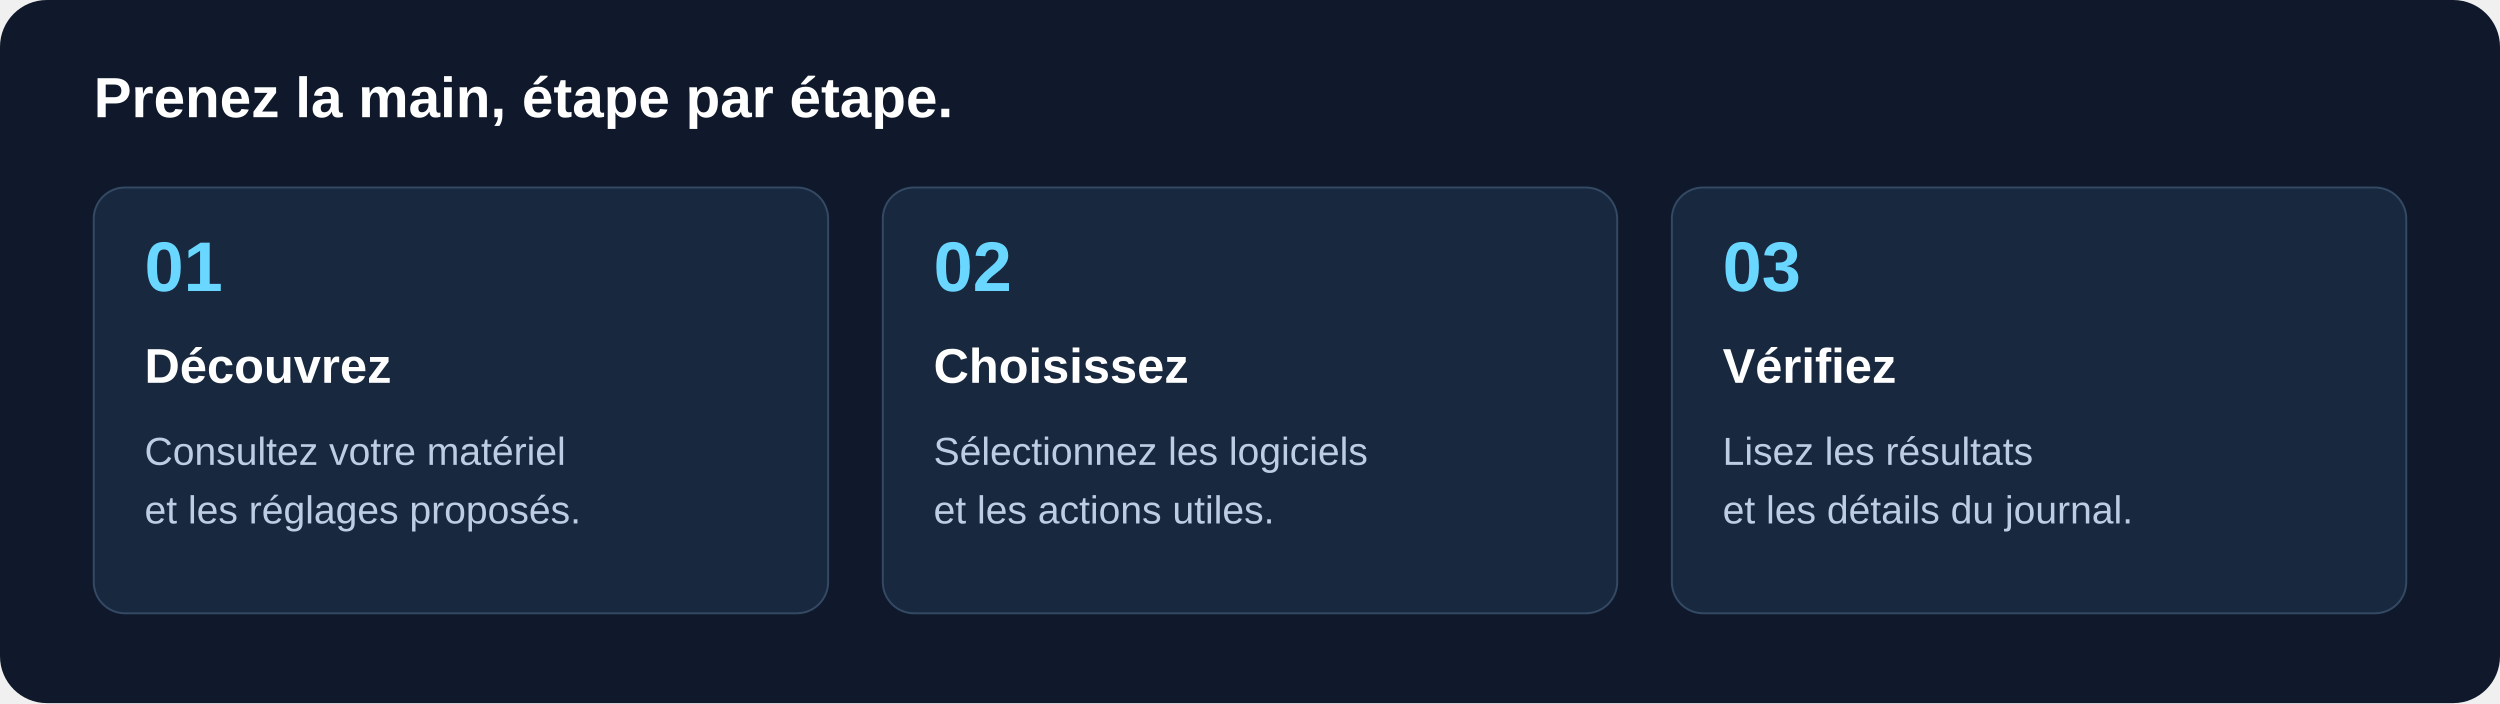
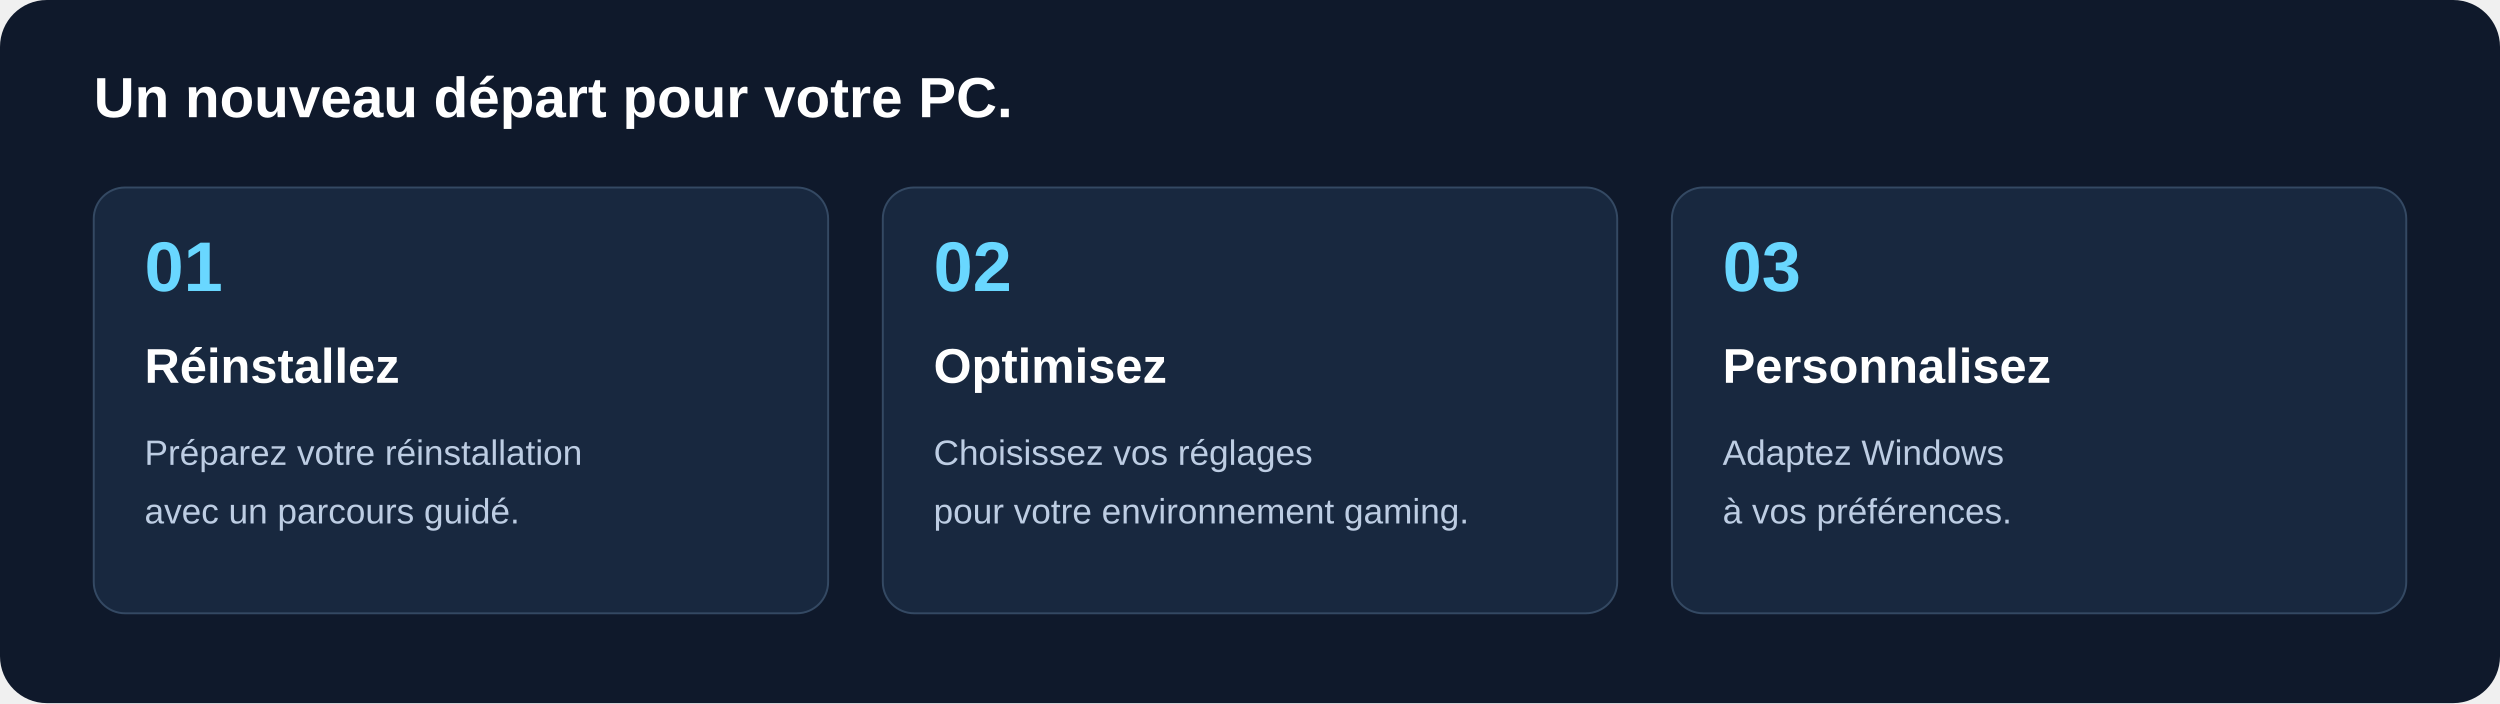
<svg xmlns="http://www.w3.org/2000/svg" width="1280" height="360" viewBox="0 0 1280 360" role="img" aria-label="Trois étapes : découvrir son PC, choisir ses actions, vérifier le résultat.">
  <rect width="1280" height="360" rx="24" fill="#0f192b" />
  <g font-family="Segoe UI,Arial,sans-serif">
-     <text x="48" y="60" fill="white" font-size="29" font-weight="700">Prenez la main, étape par étape.</text>
+     <text x="48" y="60" fill="white" font-size="29" font-weight="700">Un nouveau départ pour votre PC.</text>
    <g fill="#18283f" stroke="#344963">
      <rect x="48" y="96" width="376" height="218" rx="16" />
      <rect x="452" y="96" width="376" height="218" rx="16" />
      <rect x="856" y="96" width="376" height="218" rx="16" />
    </g>
    <g fill="#69d7ff" font-size="36" font-weight="700">
      <text x="74" y="149">01</text>
      <text x="478" y="149">02</text>
      <text x="882" y="149">03</text>
    </g>
    <g fill="white" font-size="25" font-weight="600">
-       <text x="74" y="196">Découvrez</text>
-       <text x="478" y="196">Choisissez</text>
-       <text x="882" y="196">Vérifiez</text>
+       <text x="74" y="196">Réinstallez</text>
+       <text x="478" y="196">Optimisez</text>
+       <text x="882" y="196">Personnalisez</text>
    </g>
-     <g fill="#bdcde3" font-size="20">
-       <text x="74" y="238">Consultez votre matériel</text>
-       <text x="74" y="268">et les réglages proposés.</text>
-       <text x="478" y="238">Sélectionnez les logiciels</text>
-       <text x="478" y="268">et les actions utiles.</text>
-       <text x="882" y="238">Lisez les résultats</text>
-       <text x="882" y="268">et les détails du journal.</text>
+     <g fill="#bdcde3" font-size="18">
+       <text x="74" y="238">Préparez votre réinstallation</text>
+       <text x="74" y="268">avec un parcours guidé.</text>
+       <text x="478" y="238">Choisissez vos réglages</text>
+       <text x="478" y="268">pour votre environnement gaming.</text>
+       <text x="882" y="238">Adaptez Windows</text>
+       <text x="882" y="268">à vos préférences.</text>
    </g>
  </g>
</svg>
